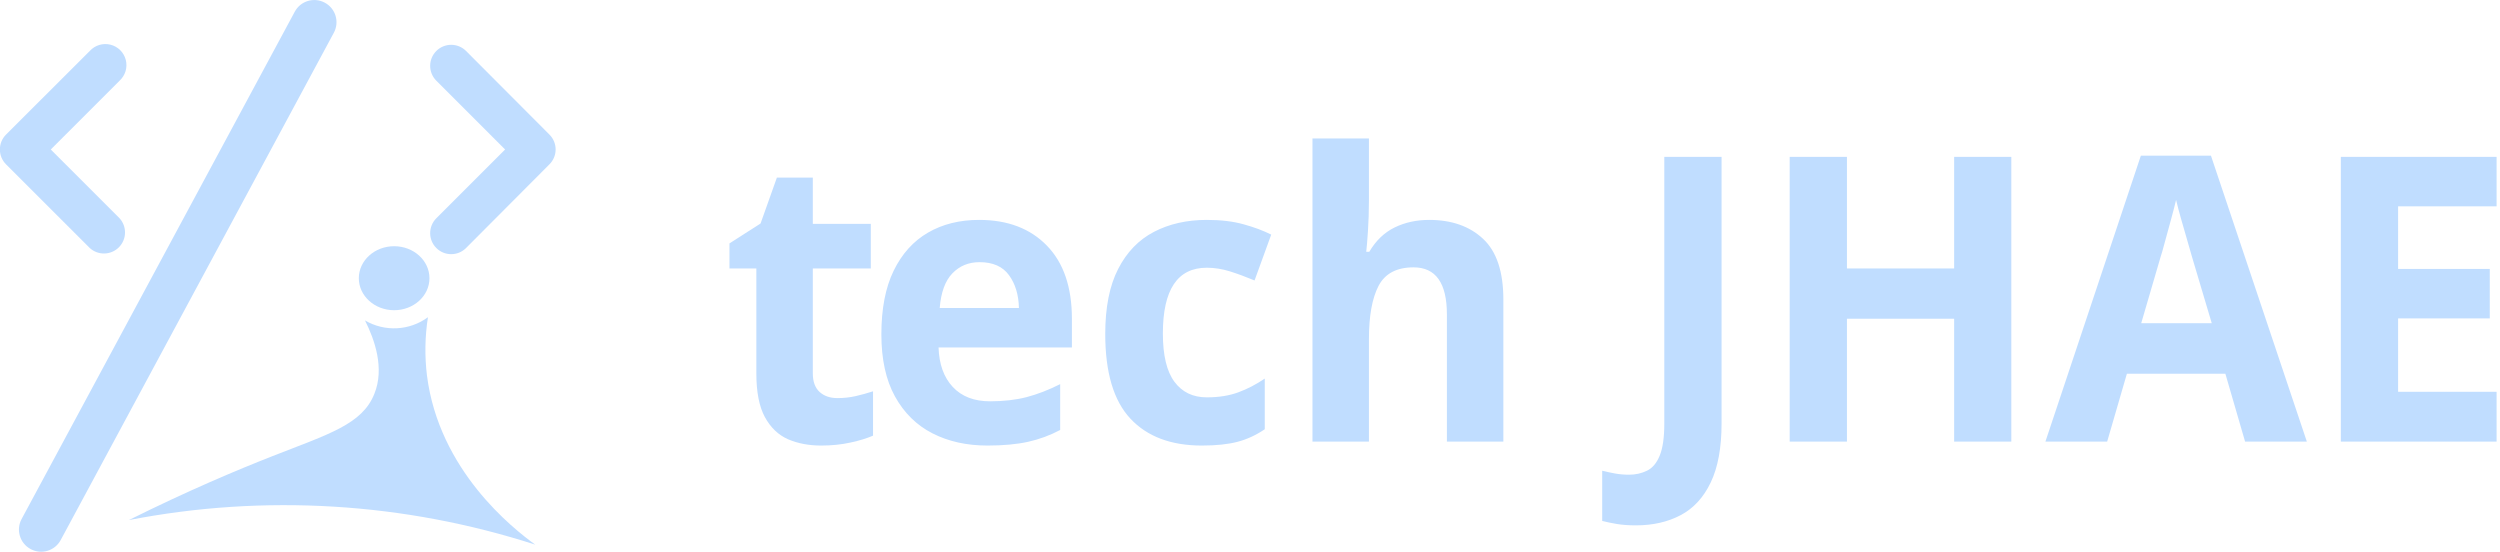
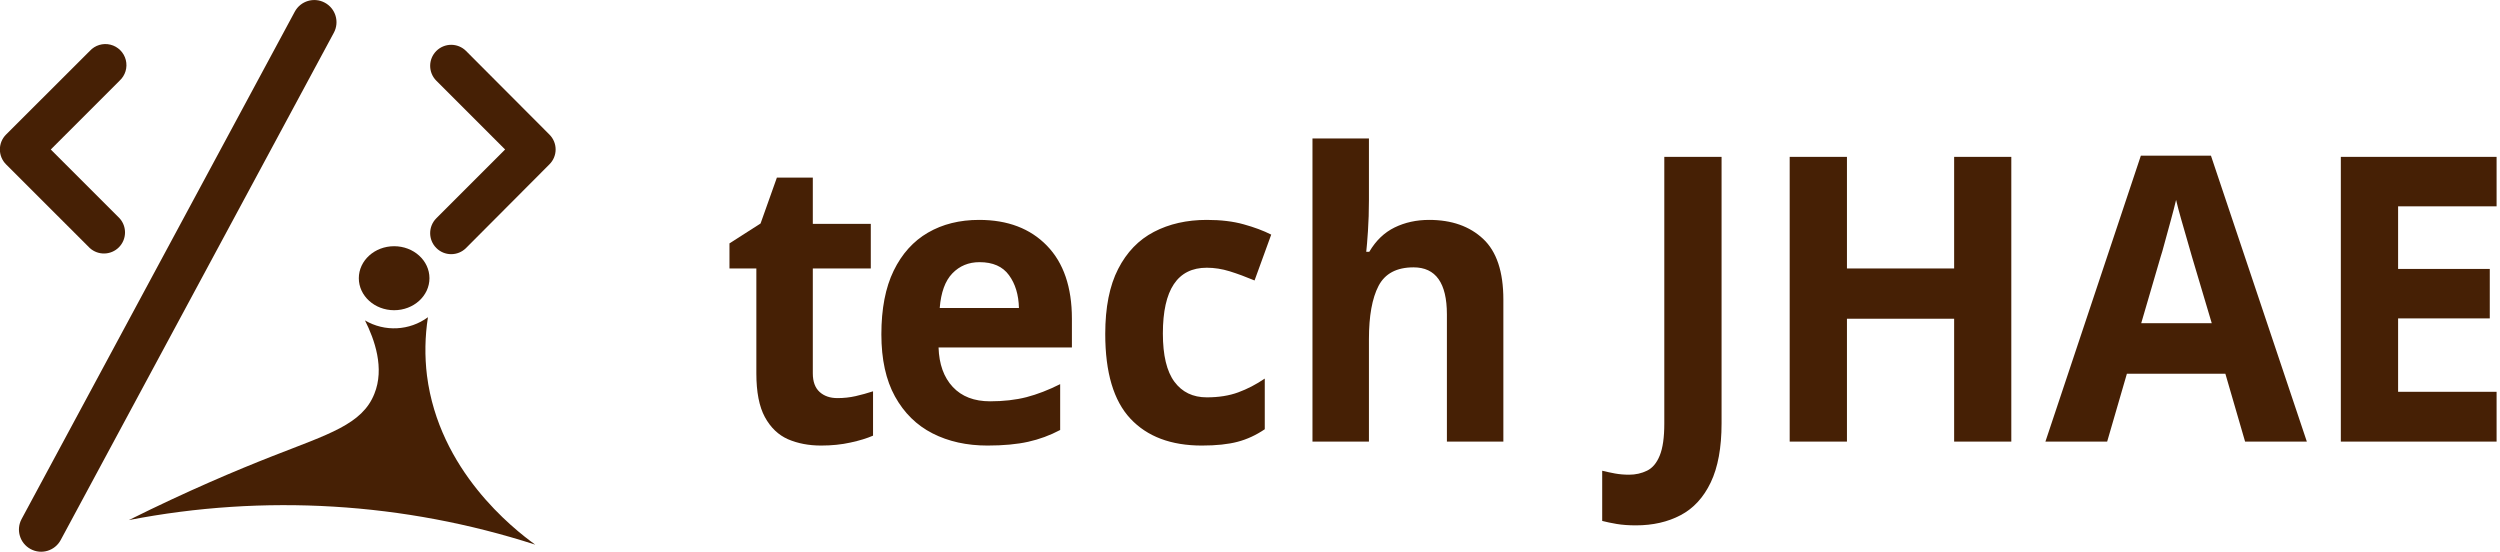
<svg xmlns="http://www.w3.org/2000/svg" viewBox="0 0 414.07 91.37">
  <defs>
-     <style>.cls-1,.cls-2{fill:#c0ddff;}.cls-2{font-size:66.04px;font-family:Nunito-Bold, Nunito;font-weight:700;letter-spacing:0em;}.cls-3{letter-spacing:0em;}</style>
+     <style>.cls-1,.cls-2{fill:#462005;}.cls-2{font-size:66.04px;font-family:Nunito-Bold, Nunito;font-weight:700;letter-spacing:0em;}.cls-3{letter-spacing:0em;}</style>
  </defs>
  <g id="Layer_2" data-name="Layer 2">
    <g id="Layer_1-2" data-name="Layer 1">
      <path class="cls-1" d="M19.8,36.15a3.49,3.49,0,0,1-4.93,4.93L1,27.22a3.49,3.49,0,0,1,0-4.93L14.87,8.44a3.49,3.49,0,1,1,4.93,4.93L8.41,24.76Z" />
      <path class="cls-1" d="M72.27,36.15a3.48,3.48,0,1,0,4.92,4.93L91,27.22a3.47,3.47,0,0,0,0-4.93L77.19,8.44a3.48,3.48,0,1,0-4.92,4.93L83.66,24.76Z" />
      <rect class="cls-1" x="25.76" y="-5.7" width="7.35" height="102.78" rx="3.67" transform="translate(25.18 -8.49) rotate(28.3)" />
      <path class="cls-1" d="M60.45,53.07a9.49,9.49,0,0,0,10.43-.53,35,35,0,0,0-.16,9.67c2,15.7,14.2,25.3,17.93,28a135.28,135.28,0,0,0-67.31-4.07c9.72-4.84,17.9-8.28,23.81-10.6C54.49,71.88,60,70.27,62,65.24,63.73,61,62.05,56.24,60.45,53.07Z" />
      <ellipse class="cls-1" cx="65.28" cy="46.08" rx="5.85" ry="5.3" />
      <text class="cls-2" transform="translate(119.38 73.14) scale(0.95 1)">t<tspan class="cls-3" x="25.03" y="0">ech JHAE</tspan>
      </text>
    </g>
  </g>
</svg>
